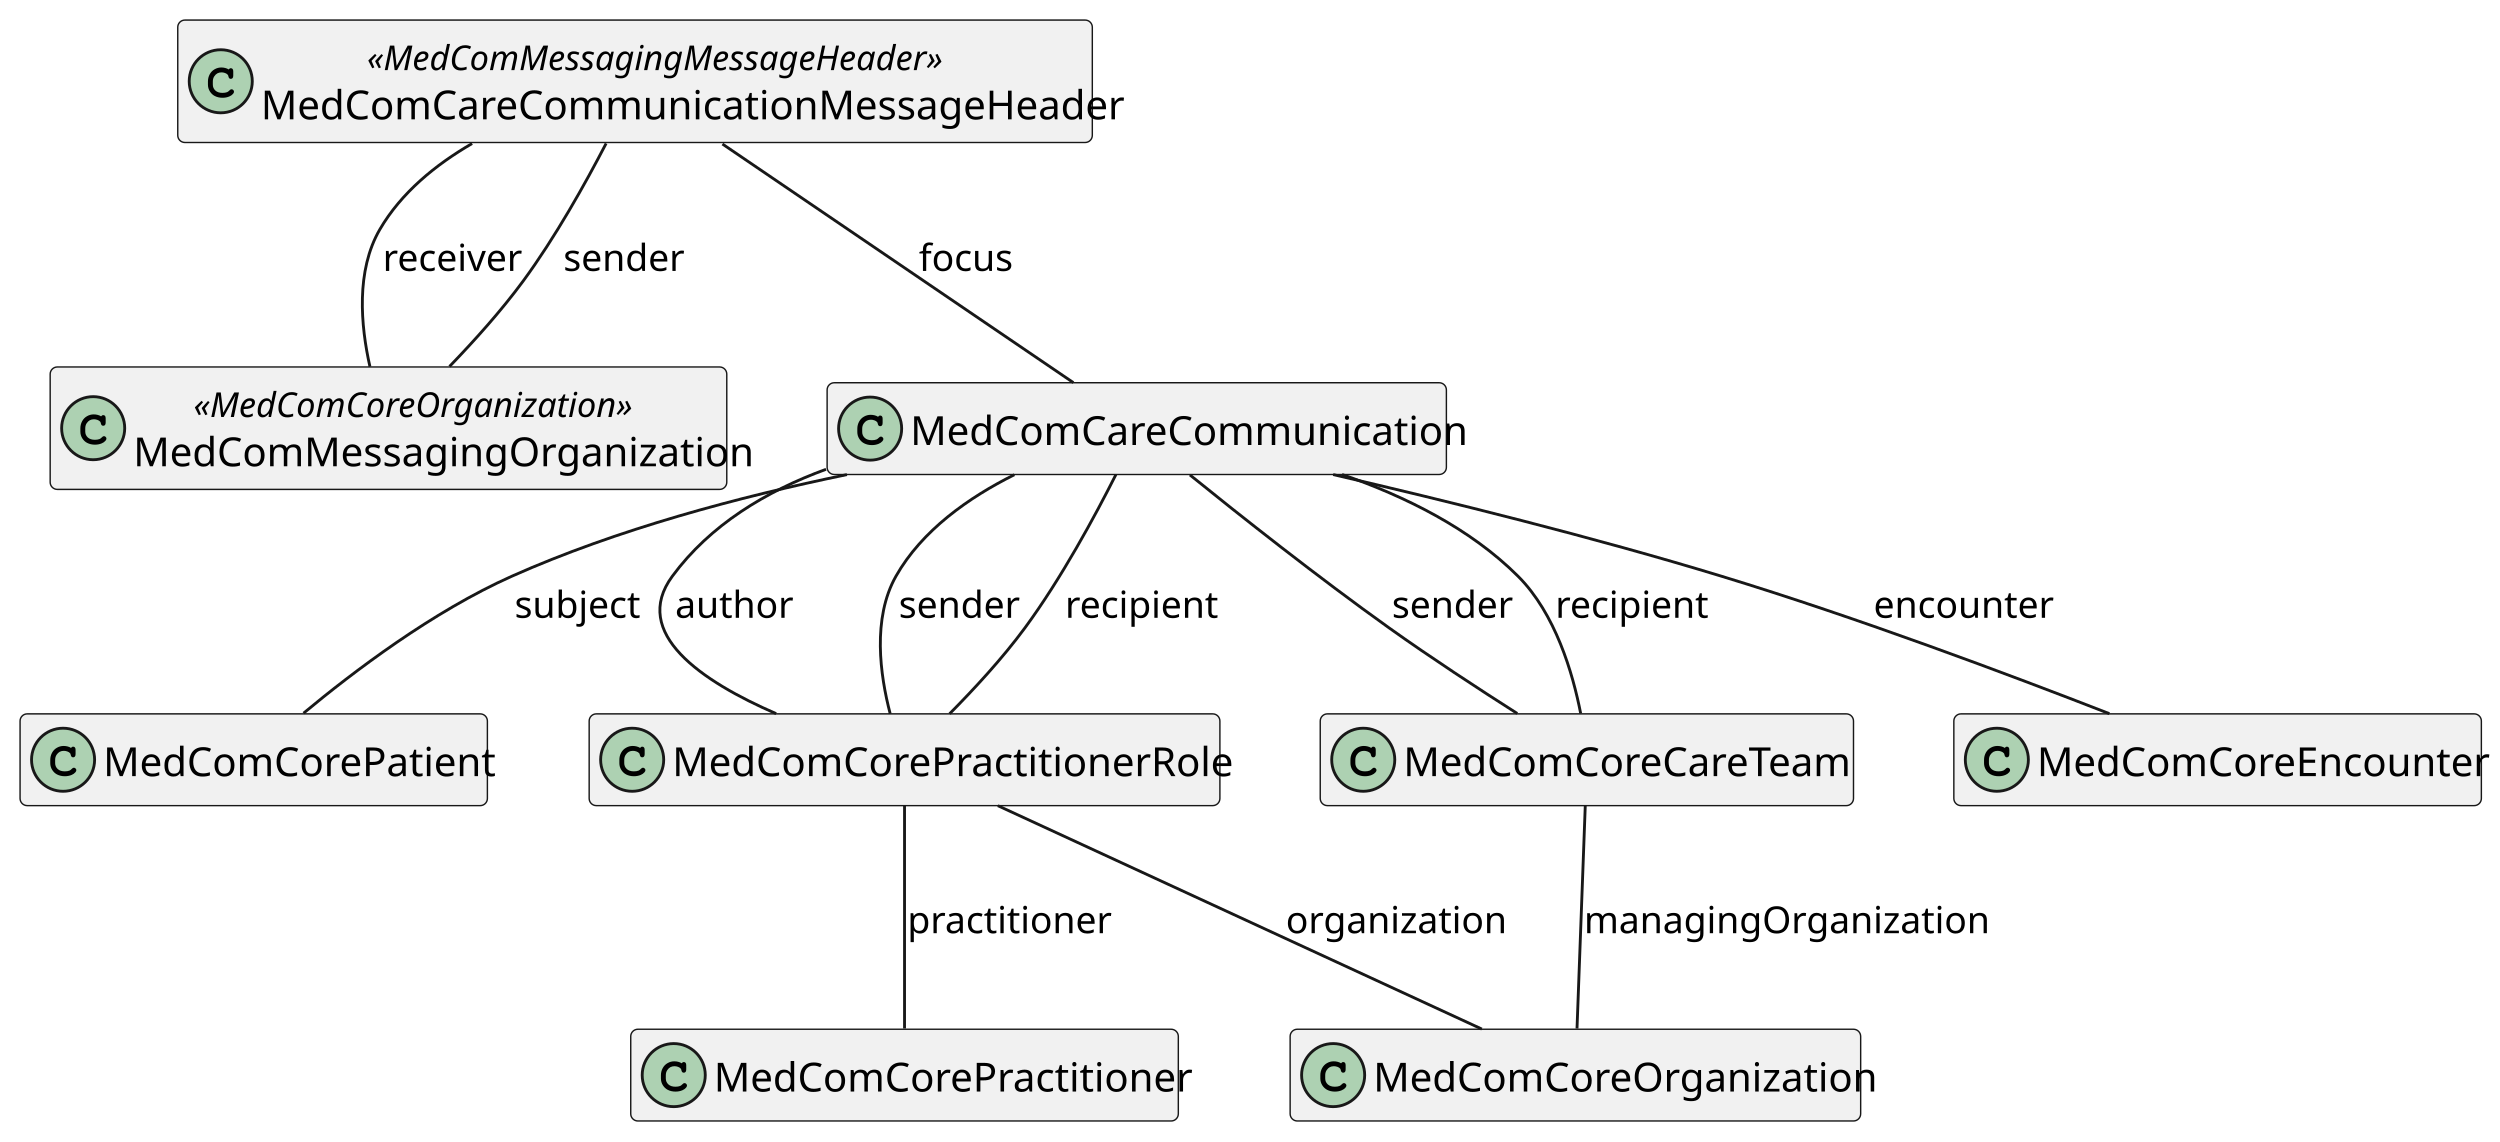
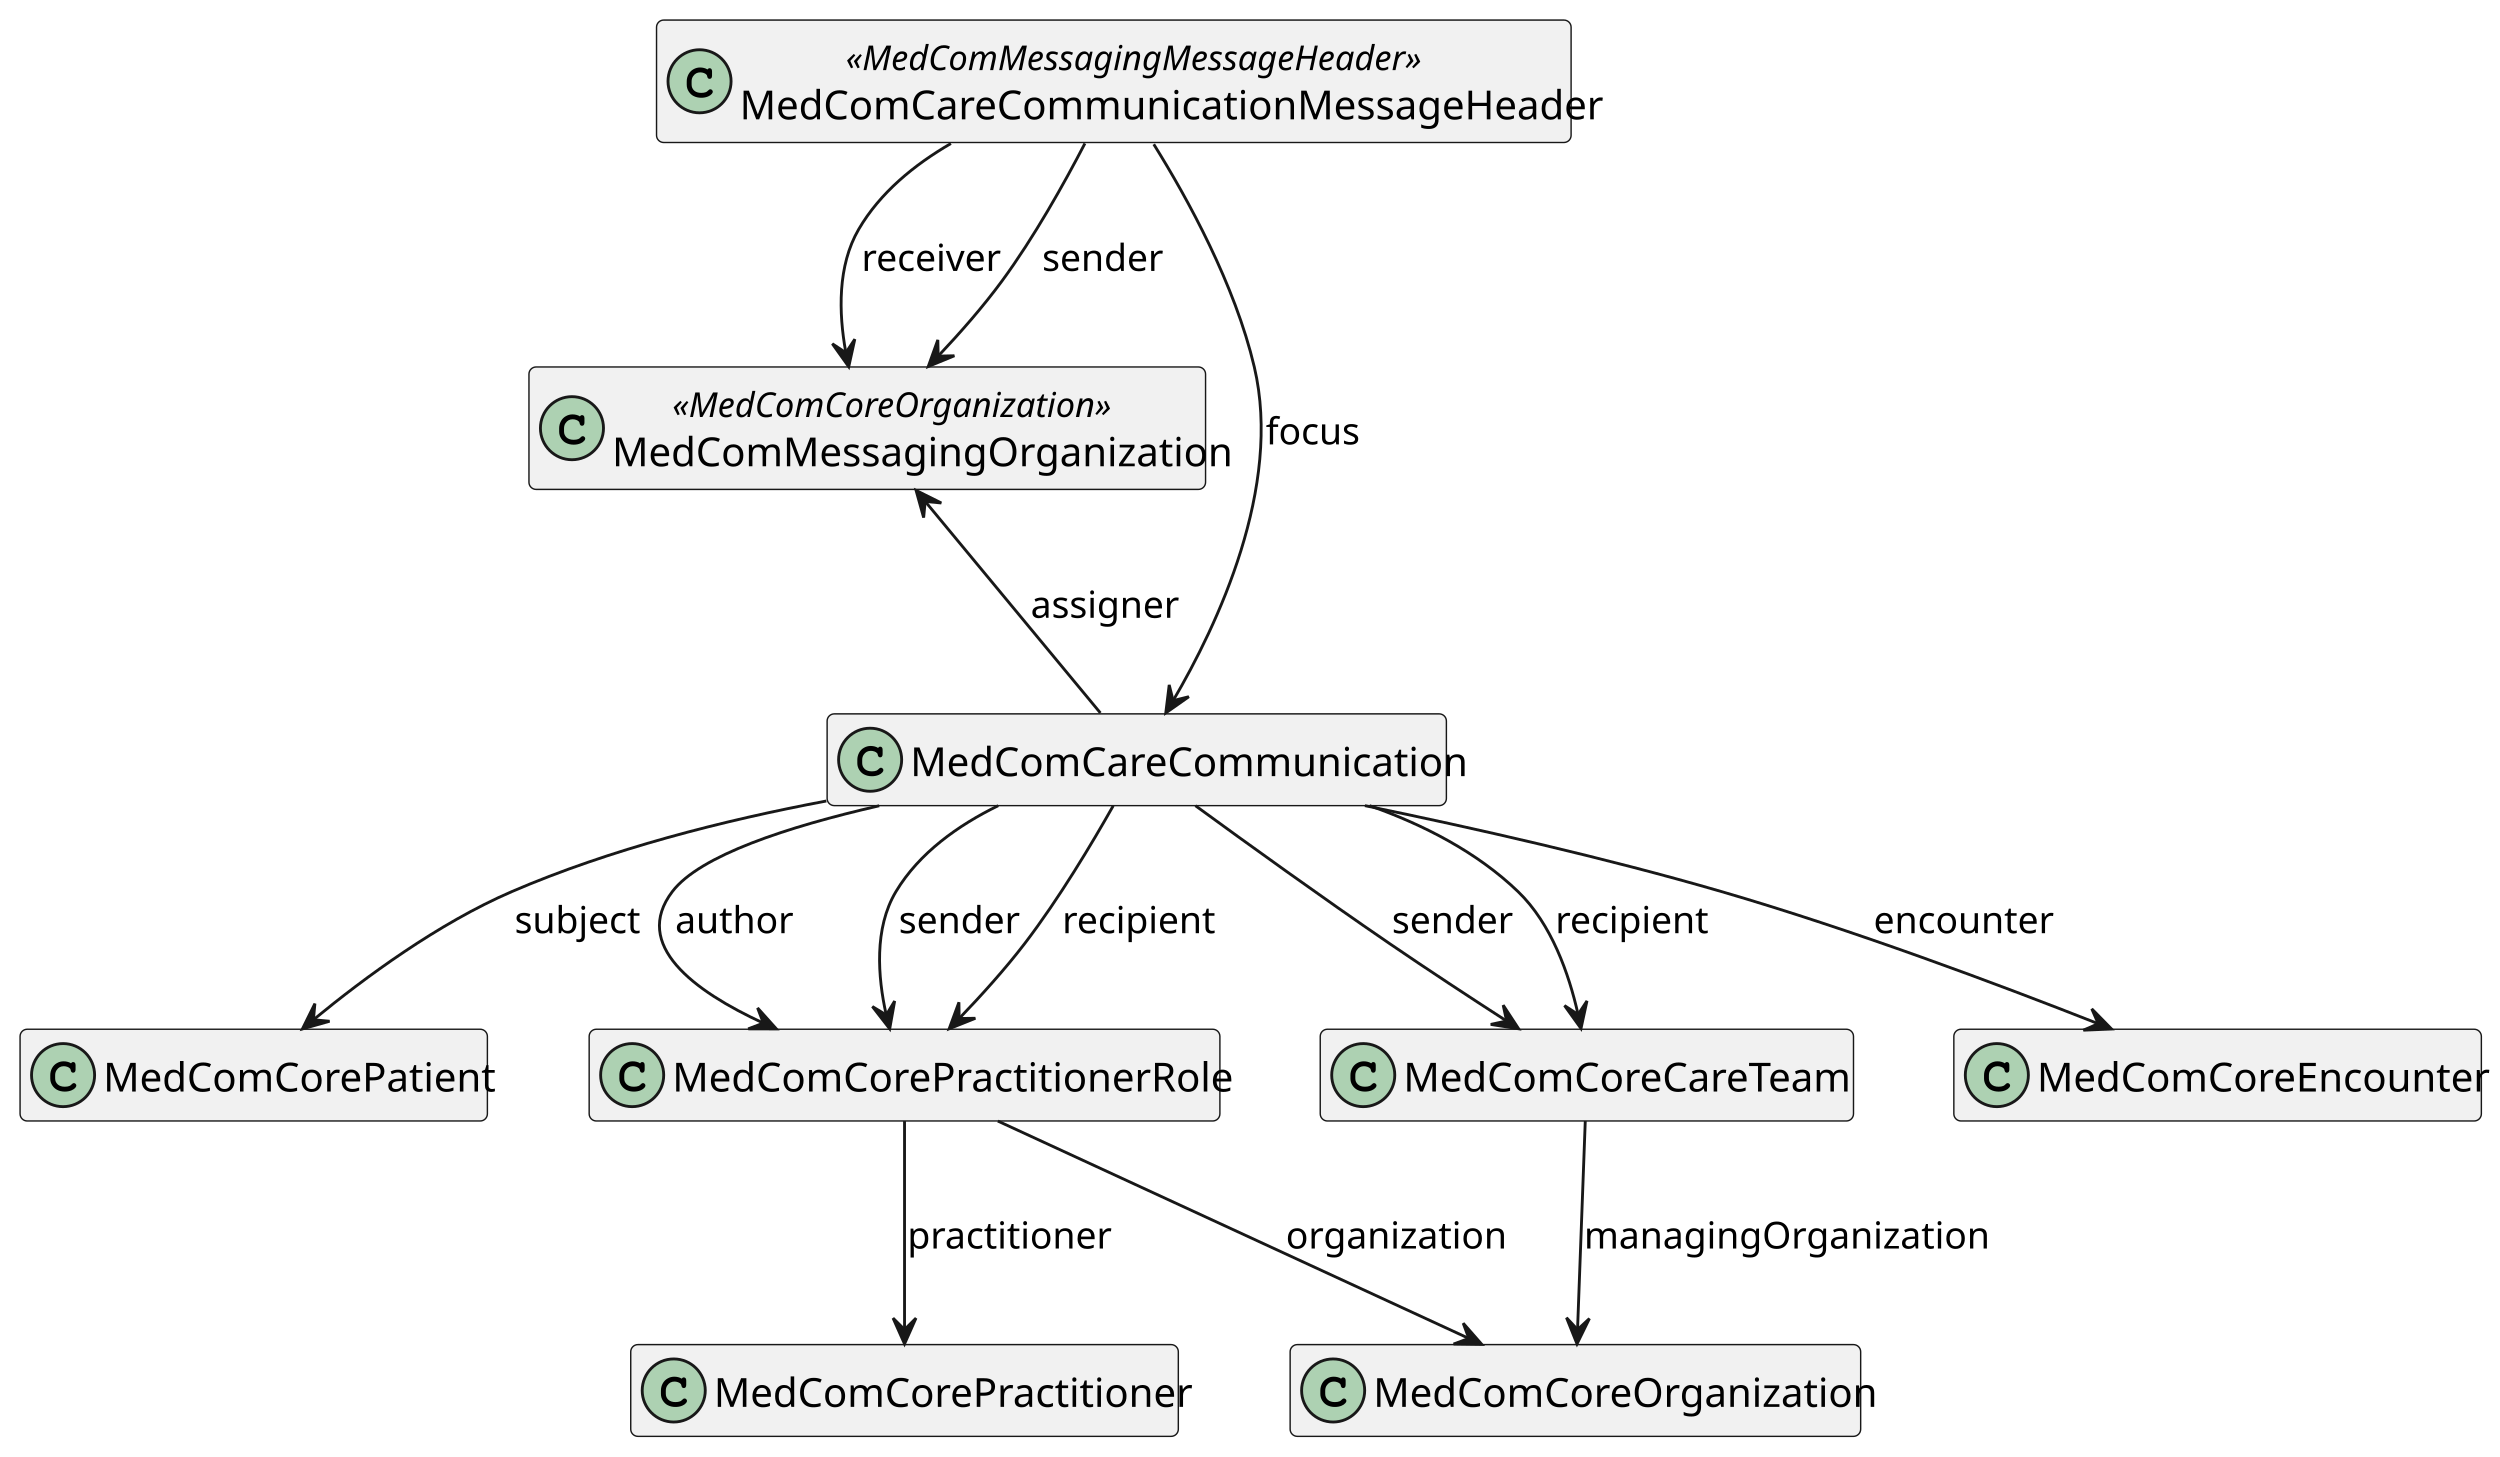
- <svg xmlns="http://www.w3.org/2000/svg" contentStyleType="text/css" height="398px" preserveAspectRatio="none" style="width:872px;height:398px;background:#FFFFFF;" version="1.1" viewBox="0 0 872 398" width="872px" zoomAndPan="magnify">
+ <svg xmlns="http://www.w3.org/2000/svg" contentStyleType="text/css" height="508px" preserveAspectRatio="none" style="width:872px;height:508px;background:#FFFFFF;" version="1.1" viewBox="0 0 872 508" width="872px" zoomAndPan="magnify">
  <defs />
  <g>
    <g id="elem_messageheader">
-       <rect codeLine="6" fill="#F1F1F1" height="42.703" id="messageheader" rx="2.5" ry="2.5" style="stroke:#181818;stroke-width:0.5;" width="319" x="62" y="7" />
-       <ellipse cx="77" cy="28.352" fill="#ADD1B2" rx="11" ry="11" style="stroke:#181818;stroke-width:1.0;" />
-       <path d="M79.766,24.227 Q79.922,24.008 80.109,23.898 Q80.297,23.789 80.516,23.789 Q80.891,23.789 81.125,24.055 Q81.359,24.305 81.359,24.914 L81.359,26.367 Q81.359,26.977 81.125,27.242 Q80.891,27.508 80.516,27.508 Q80.172,27.508 79.969,27.305 Q79.766,27.117 79.656,26.602 Q79.609,26.242 79.422,26.055 Q79.094,25.68 78.484,25.461 Q77.875,25.242 77.25,25.242 Q76.484,25.242 75.844,25.57 Q75.219,25.898 74.719,26.648 Q74.234,27.398 74.234,28.43 L74.234,29.523 Q74.234,30.758 75.125,31.586 Q76.016,32.398 77.609,32.398 Q78.547,32.398 79.203,32.148 Q79.594,31.992 80.016,31.555 Q80.281,31.289 80.422,31.211 Q80.578,31.133 80.781,31.133 Q81.109,31.133 81.359,31.398 Q81.625,31.648 81.625,31.992 Q81.625,32.336 81.281,32.742 Q80.781,33.32 79.984,33.648 Q78.906,34.102 77.609,34.102 Q76.094,34.102 74.891,33.477 Q73.906,32.977 73.219,31.914 Q72.531,30.836 72.531,29.555 L72.531,28.398 Q72.531,27.07 73.141,25.93 Q73.766,24.773 74.859,24.164 Q75.953,23.539 77.188,23.539 Q77.922,23.539 78.562,23.711 Q79.219,23.867 79.766,24.227 Z " fill="#000000" />
-       <text fill="#000000" font-family="sans-serif" font-size="12" font-style="italic" lengthAdjust="spacing" textLength="213" x="128" y="24.457">«MedComMessagingMessageHeader»</text>
-       <text fill="#000000" font-family="sans-serif" font-size="14" lengthAdjust="spacing" textLength="287" x="91" y="41.627">MedComCareCommunicationMessageHeader</text>
+       <rect codeLine="6" fill="#F1F1F1" height="42.703" id="messageheader" rx="2.5" ry="2.5" style="stroke:#181818;stroke-width:0.5;" width="319" x="229" y="7" />
+       <ellipse cx="244" cy="28.352" fill="#ADD1B2" rx="11" ry="11" style="stroke:#181818;stroke-width:1.0;" />
+       <path d="M246.766,24.227 Q246.922,24.008 247.109,23.898 Q247.297,23.789 247.516,23.789 Q247.891,23.789 248.125,24.055 Q248.359,24.305 248.359,24.914 L248.359,26.367 Q248.359,26.977 248.125,27.242 Q247.891,27.508 247.516,27.508 Q247.172,27.508 246.969,27.305 Q246.766,27.117 246.656,26.602 Q246.609,26.242 246.422,26.055 Q246.094,25.68 245.484,25.461 Q244.875,25.242 244.25,25.242 Q243.484,25.242 242.844,25.57 Q242.219,25.898 241.719,26.648 Q241.234,27.398 241.234,28.43 L241.234,29.523 Q241.234,30.758 242.125,31.586 Q243.016,32.398 244.609,32.398 Q245.547,32.398 246.203,32.148 Q246.594,31.992 247.016,31.555 Q247.281,31.289 247.422,31.211 Q247.578,31.133 247.781,31.133 Q248.109,31.133 248.359,31.398 Q248.625,31.648 248.625,31.992 Q248.625,32.336 248.281,32.742 Q247.781,33.32 246.984,33.648 Q245.906,34.102 244.609,34.102 Q243.094,34.102 241.891,33.477 Q240.906,32.977 240.219,31.914 Q239.531,30.836 239.531,29.555 L239.531,28.398 Q239.531,27.07 240.141,25.93 Q240.766,24.773 241.859,24.164 Q242.953,23.539 244.188,23.539 Q244.922,23.539 245.562,23.711 Q246.219,23.867 246.766,24.227 Z " fill="#000000" />
+       <text fill="#000000" font-family="sans-serif" font-size="12" font-style="italic" lengthAdjust="spacing" textLength="213" x="295" y="24.457">«MedComMessagingMessageHeader»</text>
+       <text fill="#000000" font-family="sans-serif" font-size="14" lengthAdjust="spacing" textLength="287" x="258" y="41.627">MedComCareCommunicationMessageHeader</text>
    </g>
    <g id="elem_messagingOrganization">
-       <rect codeLine="7" fill="#F1F1F1" height="42.703" id="messagingOrganization" rx="2.5" ry="2.5" style="stroke:#181818;stroke-width:0.5;" width="236" x="17.5" y="128" />
-       <ellipse cx="32.5" cy="149.352" fill="#ADD1B2" rx="11" ry="11" style="stroke:#181818;stroke-width:1.0;" />
-       <path d="M35.266,145.227 Q35.422,145.008 35.609,144.898 Q35.797,144.789 36.016,144.789 Q36.391,144.789 36.625,145.055 Q36.859,145.305 36.859,145.914 L36.859,147.367 Q36.859,147.977 36.625,148.242 Q36.391,148.508 36.016,148.508 Q35.672,148.508 35.469,148.305 Q35.266,148.117 35.156,147.602 Q35.109,147.242 34.922,147.055 Q34.594,146.68 33.984,146.461 Q33.375,146.242 32.75,146.242 Q31.984,146.242 31.344,146.57 Q30.719,146.898 30.219,147.648 Q29.734,148.398 29.734,149.43 L29.734,150.523 Q29.734,151.758 30.625,152.586 Q31.516,153.398 33.109,153.398 Q34.047,153.398 34.703,153.148 Q35.094,152.992 35.516,152.555 Q35.781,152.289 35.922,152.211 Q36.078,152.133 36.281,152.133 Q36.609,152.133 36.859,152.398 Q37.125,152.648 37.125,152.992 Q37.125,153.336 36.781,153.742 Q36.281,154.32 35.484,154.648 Q34.406,155.102 33.109,155.102 Q31.594,155.102 30.391,154.477 Q29.406,153.977 28.719,152.914 Q28.031,151.836 28.031,150.555 L28.031,149.398 Q28.031,148.07 28.641,146.93 Q29.266,145.773 30.359,145.164 Q31.453,144.539 32.688,144.539 Q33.422,144.539 34.062,144.711 Q34.719,144.867 35.266,145.227 Z " fill="#000000" />
-       <text fill="#000000" font-family="sans-serif" font-size="12" font-style="italic" lengthAdjust="spacing" textLength="162" x="67.5" y="145.457">«MedComCoreOrganization»</text>
-       <text fill="#000000" font-family="sans-serif" font-size="14" lengthAdjust="spacing" textLength="204" x="46.5" y="162.627">MedComMessagingOrganization</text>
+       <rect codeLine="7" fill="#F1F1F1" height="42.703" id="messagingOrganization" rx="2.5" ry="2.5" style="stroke:#181818;stroke-width:0.5;" width="236" x="184.5" y="128" />
+       <ellipse cx="199.5" cy="149.352" fill="#ADD1B2" rx="11" ry="11" style="stroke:#181818;stroke-width:1.0;" />
+       <path d="M202.266,145.227 Q202.422,145.008 202.609,144.898 Q202.797,144.789 203.016,144.789 Q203.391,144.789 203.625,145.055 Q203.859,145.305 203.859,145.914 L203.859,147.367 Q203.859,147.977 203.625,148.242 Q203.391,148.508 203.016,148.508 Q202.672,148.508 202.469,148.305 Q202.266,148.117 202.156,147.602 Q202.109,147.242 201.922,147.055 Q201.594,146.68 200.984,146.461 Q200.375,146.242 199.75,146.242 Q198.984,146.242 198.344,146.57 Q197.719,146.898 197.219,147.648 Q196.734,148.398 196.734,149.43 L196.734,150.523 Q196.734,151.758 197.625,152.586 Q198.516,153.398 200.109,153.398 Q201.047,153.398 201.703,153.148 Q202.094,152.992 202.516,152.555 Q202.781,152.289 202.922,152.211 Q203.078,152.133 203.281,152.133 Q203.609,152.133 203.859,152.398 Q204.125,152.648 204.125,152.992 Q204.125,153.336 203.781,153.742 Q203.281,154.32 202.484,154.648 Q201.406,155.102 200.109,155.102 Q198.594,155.102 197.391,154.477 Q196.406,153.977 195.719,152.914 Q195.031,151.836 195.031,150.555 L195.031,149.398 Q195.031,148.07 195.641,146.93 Q196.266,145.773 197.359,145.164 Q198.453,144.539 199.688,144.539 Q200.422,144.539 201.062,144.711 Q201.719,144.867 202.266,145.227 Z " fill="#000000" />
+       <text fill="#000000" font-family="sans-serif" font-size="12" font-style="italic" lengthAdjust="spacing" textLength="162" x="234.5" y="145.457">«MedComCoreOrganization»</text>
+       <text fill="#000000" font-family="sans-serif" font-size="14" lengthAdjust="spacing" textLength="204" x="213.5" y="162.627">MedComMessagingOrganization</text>
    </g>
    <g id="elem_communication">
-       <rect codeLine="8" fill="#F1F1F1" height="32" id="communication" rx="2.5" ry="2.5" style="stroke:#181818;stroke-width:0.5;" width="216" x="288.5" y="133.5" />
-       <ellipse cx="303.5" cy="149.5" fill="#ADD1B2" rx="11" ry="11" style="stroke:#181818;stroke-width:1.0;" />
-       <path d="M306.266,145.375 Q306.422,145.156 306.609,145.047 Q306.797,144.938 307.016,144.938 Q307.391,144.938 307.625,145.203 Q307.859,145.453 307.859,146.062 L307.859,147.516 Q307.859,148.125 307.625,148.391 Q307.391,148.656 307.016,148.656 Q306.672,148.656 306.469,148.453 Q306.266,148.266 306.156,147.75 Q306.109,147.391 305.922,147.203 Q305.594,146.828 304.984,146.609 Q304.375,146.391 303.75,146.391 Q302.984,146.391 302.344,146.719 Q301.719,147.047 301.219,147.797 Q300.734,148.547 300.734,149.578 L300.734,150.672 Q300.734,151.906 301.625,152.734 Q302.516,153.547 304.109,153.547 Q305.047,153.547 305.703,153.297 Q306.094,153.141 306.516,152.703 Q306.781,152.438 306.922,152.359 Q307.078,152.281 307.281,152.281 Q307.609,152.281 307.859,152.547 Q308.125,152.797 308.125,153.141 Q308.125,153.484 307.781,153.891 Q307.281,154.469 306.484,154.797 Q305.406,155.25 304.109,155.25 Q302.594,155.25 301.391,154.625 Q300.406,154.125 299.719,153.062 Q299.031,151.984 299.031,150.703 L299.031,149.547 Q299.031,148.219 299.641,147.078 Q300.266,145.922 301.359,145.312 Q302.453,144.688 303.688,144.688 Q304.422,144.688 305.062,144.859 Q305.719,145.016 306.266,145.375 Z " fill="#000000" />
-       <text fill="#000000" font-family="sans-serif" font-size="14" lengthAdjust="spacing" textLength="184" x="317.5" y="155.228">MedComCareCommunication</text>
+       <rect codeLine="8" fill="#F1F1F1" height="32" id="communication" rx="2.5" ry="2.5" style="stroke:#181818;stroke-width:0.5;" width="216" x="288.5" y="249" />
+       <ellipse cx="303.5" cy="265" fill="#ADD1B2" rx="11" ry="11" style="stroke:#181818;stroke-width:1.0;" />
+       <path d="M306.266,260.875 Q306.422,260.656 306.609,260.547 Q306.797,260.438 307.016,260.438 Q307.391,260.438 307.625,260.703 Q307.859,260.953 307.859,261.562 L307.859,263.016 Q307.859,263.625 307.625,263.891 Q307.391,264.156 307.016,264.156 Q306.672,264.156 306.469,263.953 Q306.266,263.766 306.156,263.25 Q306.109,262.891 305.922,262.703 Q305.594,262.328 304.984,262.109 Q304.375,261.891 303.75,261.891 Q302.984,261.891 302.344,262.219 Q301.719,262.547 301.219,263.297 Q300.734,264.047 300.734,265.078 L300.734,266.172 Q300.734,267.406 301.625,268.234 Q302.516,269.047 304.109,269.047 Q305.047,269.047 305.703,268.797 Q306.094,268.641 306.516,268.203 Q306.781,267.938 306.922,267.859 Q307.078,267.781 307.281,267.781 Q307.609,267.781 307.859,268.047 Q308.125,268.297 308.125,268.641 Q308.125,268.984 307.781,269.391 Q307.281,269.969 306.484,270.297 Q305.406,270.75 304.109,270.75 Q302.594,270.75 301.391,270.125 Q300.406,269.625 299.719,268.562 Q299.031,267.484 299.031,266.203 L299.031,265.047 Q299.031,263.719 299.641,262.578 Q300.266,261.422 301.359,260.812 Q302.453,260.188 303.688,260.188 Q304.422,260.188 305.062,260.359 Q305.719,260.516 306.266,260.875 Z " fill="#000000" />
+       <text fill="#000000" font-family="sans-serif" font-size="14" lengthAdjust="spacing" textLength="184" x="317.5" y="270.728">MedComCareCommunication</text>
    </g>
    <g id="elem_patient">
-       <rect codeLine="9" fill="#F1F1F1" height="32" id="patient" rx="2.5" ry="2.5" style="stroke:#181818;stroke-width:0.5;" width="163" x="7" y="249" />
-       <ellipse cx="22" cy="265" fill="#ADD1B2" rx="11" ry="11" style="stroke:#181818;stroke-width:1.0;" />
-       <path d="M24.766,260.875 Q24.922,260.656 25.109,260.547 Q25.297,260.438 25.516,260.438 Q25.891,260.438 26.125,260.703 Q26.359,260.953 26.359,261.562 L26.359,263.016 Q26.359,263.625 26.125,263.891 Q25.891,264.156 25.516,264.156 Q25.172,264.156 24.969,263.953 Q24.766,263.766 24.656,263.25 Q24.609,262.891 24.422,262.703 Q24.094,262.328 23.484,262.109 Q22.875,261.891 22.25,261.891 Q21.484,261.891 20.844,262.219 Q20.219,262.547 19.719,263.297 Q19.234,264.047 19.234,265.078 L19.234,266.172 Q19.234,267.406 20.125,268.234 Q21.016,269.047 22.609,269.047 Q23.547,269.047 24.203,268.797 Q24.594,268.641 25.016,268.203 Q25.281,267.938 25.422,267.859 Q25.578,267.781 25.781,267.781 Q26.109,267.781 26.359,268.047 Q26.625,268.297 26.625,268.641 Q26.625,268.984 26.281,269.391 Q25.781,269.969 24.984,270.297 Q23.906,270.75 22.609,270.75 Q21.094,270.75 19.891,270.125 Q18.906,269.625 18.219,268.562 Q17.531,267.484 17.531,266.203 L17.531,265.047 Q17.531,263.719 18.141,262.578 Q18.766,261.422 19.859,260.812 Q20.953,260.188 22.188,260.188 Q22.922,260.188 23.562,260.359 Q24.219,260.516 24.766,260.875 Z " fill="#000000" />
-       <text fill="#000000" font-family="sans-serif" font-size="14" lengthAdjust="spacing" textLength="131" x="36" y="270.728">MedComCorePatient</text>
+       <rect codeLine="9" fill="#F1F1F1" height="32" id="patient" rx="2.5" ry="2.5" style="stroke:#181818;stroke-width:0.5;" width="163" x="7" y="359" />
+       <ellipse cx="22" cy="375" fill="#ADD1B2" rx="11" ry="11" style="stroke:#181818;stroke-width:1.0;" />
+       <path d="M24.766,370.875 Q24.922,370.656 25.109,370.547 Q25.297,370.438 25.516,370.438 Q25.891,370.438 26.125,370.703 Q26.359,370.953 26.359,371.562 L26.359,373.016 Q26.359,373.625 26.125,373.891 Q25.891,374.156 25.516,374.156 Q25.172,374.156 24.969,373.953 Q24.766,373.766 24.656,373.25 Q24.609,372.891 24.422,372.703 Q24.094,372.328 23.484,372.109 Q22.875,371.891 22.25,371.891 Q21.484,371.891 20.844,372.219 Q20.219,372.547 19.719,373.297 Q19.234,374.047 19.234,375.078 L19.234,376.172 Q19.234,377.406 20.125,378.234 Q21.016,379.047 22.609,379.047 Q23.547,379.047 24.203,378.797 Q24.594,378.641 25.016,378.203 Q25.281,377.938 25.422,377.859 Q25.578,377.781 25.781,377.781 Q26.109,377.781 26.359,378.047 Q26.625,378.297 26.625,378.641 Q26.625,378.984 26.281,379.391 Q25.781,379.969 24.984,380.297 Q23.906,380.75 22.609,380.75 Q21.094,380.75 19.891,380.125 Q18.906,379.625 18.219,378.562 Q17.531,377.484 17.531,376.203 L17.531,375.047 Q17.531,373.719 18.141,372.578 Q18.766,371.422 19.859,370.812 Q20.953,370.188 22.188,370.188 Q22.922,370.188 23.562,370.359 Q24.219,370.516 24.766,370.875 Z " fill="#000000" />
+       <text fill="#000000" font-family="sans-serif" font-size="14" lengthAdjust="spacing" textLength="131" x="36" y="380.728">MedComCorePatient</text>
    </g>
    <g id="elem_pracRole">
-       <rect codeLine="10" fill="#F1F1F1" height="32" id="pracRole" rx="2.5" ry="2.5" style="stroke:#181818;stroke-width:0.5;" width="220" x="205.5" y="249" />
-       <ellipse cx="220.5" cy="265" fill="#ADD1B2" rx="11" ry="11" style="stroke:#181818;stroke-width:1.0;" />
-       <path d="M223.266,260.875 Q223.422,260.656 223.609,260.547 Q223.797,260.438 224.016,260.438 Q224.391,260.438 224.625,260.703 Q224.859,260.953 224.859,261.562 L224.859,263.016 Q224.859,263.625 224.625,263.891 Q224.391,264.156 224.016,264.156 Q223.672,264.156 223.469,263.953 Q223.266,263.766 223.156,263.25 Q223.109,262.891 222.922,262.703 Q222.594,262.328 221.984,262.109 Q221.375,261.891 220.75,261.891 Q219.984,261.891 219.344,262.219 Q218.719,262.547 218.219,263.297 Q217.734,264.047 217.734,265.078 L217.734,266.172 Q217.734,267.406 218.625,268.234 Q219.516,269.047 221.109,269.047 Q222.047,269.047 222.703,268.797 Q223.094,268.641 223.516,268.203 Q223.781,267.938 223.922,267.859 Q224.078,267.781 224.281,267.781 Q224.609,267.781 224.859,268.047 Q225.125,268.297 225.125,268.641 Q225.125,268.984 224.781,269.391 Q224.281,269.969 223.484,270.297 Q222.406,270.75 221.109,270.75 Q219.594,270.75 218.391,270.125 Q217.406,269.625 216.719,268.562 Q216.031,267.484 216.031,266.203 L216.031,265.047 Q216.031,263.719 216.641,262.578 Q217.266,261.422 218.359,260.812 Q219.453,260.188 220.688,260.188 Q221.422,260.188 222.062,260.359 Q222.719,260.516 223.266,260.875 Z " fill="#000000" />
-       <text fill="#000000" font-family="sans-serif" font-size="14" lengthAdjust="spacing" textLength="188" x="234.5" y="270.728">MedComCorePractitionerRole</text>
+       <rect codeLine="10" fill="#F1F1F1" height="32" id="pracRole" rx="2.5" ry="2.5" style="stroke:#181818;stroke-width:0.5;" width="220" x="205.5" y="359" />
+       <ellipse cx="220.5" cy="375" fill="#ADD1B2" rx="11" ry="11" style="stroke:#181818;stroke-width:1.0;" />
+       <path d="M223.266,370.875 Q223.422,370.656 223.609,370.547 Q223.797,370.438 224.016,370.438 Q224.391,370.438 224.625,370.703 Q224.859,370.953 224.859,371.562 L224.859,373.016 Q224.859,373.625 224.625,373.891 Q224.391,374.156 224.016,374.156 Q223.672,374.156 223.469,373.953 Q223.266,373.766 223.156,373.25 Q223.109,372.891 222.922,372.703 Q222.594,372.328 221.984,372.109 Q221.375,371.891 220.75,371.891 Q219.984,371.891 219.344,372.219 Q218.719,372.547 218.219,373.297 Q217.734,374.047 217.734,375.078 L217.734,376.172 Q217.734,377.406 218.625,378.234 Q219.516,379.047 221.109,379.047 Q222.047,379.047 222.703,378.797 Q223.094,378.641 223.516,378.203 Q223.781,377.938 223.922,377.859 Q224.078,377.781 224.281,377.781 Q224.609,377.781 224.859,378.047 Q225.125,378.297 225.125,378.641 Q225.125,378.984 224.781,379.391 Q224.281,379.969 223.484,380.297 Q222.406,380.75 221.109,380.75 Q219.594,380.75 218.391,380.125 Q217.406,379.625 216.719,378.562 Q216.031,377.484 216.031,376.203 L216.031,375.047 Q216.031,373.719 216.641,372.578 Q217.266,371.422 218.359,370.812 Q219.453,370.188 220.688,370.188 Q221.422,370.188 222.062,370.359 Q222.719,370.516 223.266,370.875 Z " fill="#000000" />
+       <text fill="#000000" font-family="sans-serif" font-size="14" lengthAdjust="spacing" textLength="188" x="234.5" y="380.728">MedComCorePractitionerRole</text>
    </g>
    <g id="elem_careteam">
-       <rect codeLine="11" fill="#F1F1F1" height="32" id="careteam" rx="2.5" ry="2.5" style="stroke:#181818;stroke-width:0.5;" width="186" x="460.5" y="249" />
-       <ellipse cx="475.5" cy="265" fill="#ADD1B2" rx="11" ry="11" style="stroke:#181818;stroke-width:1.0;" />
-       <path d="M478.266,260.875 Q478.422,260.656 478.609,260.547 Q478.797,260.438 479.016,260.438 Q479.391,260.438 479.625,260.703 Q479.859,260.953 479.859,261.562 L479.859,263.016 Q479.859,263.625 479.625,263.891 Q479.391,264.156 479.016,264.156 Q478.672,264.156 478.469,263.953 Q478.266,263.766 478.156,263.25 Q478.109,262.891 477.922,262.703 Q477.594,262.328 476.984,262.109 Q476.375,261.891 475.75,261.891 Q474.984,261.891 474.344,262.219 Q473.719,262.547 473.219,263.297 Q472.734,264.047 472.734,265.078 L472.734,266.172 Q472.734,267.406 473.625,268.234 Q474.516,269.047 476.109,269.047 Q477.047,269.047 477.703,268.797 Q478.094,268.641 478.516,268.203 Q478.781,267.938 478.922,267.859 Q479.078,267.781 479.281,267.781 Q479.609,267.781 479.859,268.047 Q480.125,268.297 480.125,268.641 Q480.125,268.984 479.781,269.391 Q479.281,269.969 478.484,270.297 Q477.406,270.75 476.109,270.75 Q474.594,270.75 473.391,270.125 Q472.406,269.625 471.719,268.562 Q471.031,267.484 471.031,266.203 L471.031,265.047 Q471.031,263.719 471.641,262.578 Q472.266,261.422 473.359,260.812 Q474.453,260.188 475.688,260.188 Q476.422,260.188 477.062,260.359 Q477.719,260.516 478.266,260.875 Z " fill="#000000" />
-       <text fill="#000000" font-family="sans-serif" font-size="14" lengthAdjust="spacing" textLength="154" x="489.5" y="270.728">MedComCoreCareTeam</text>
+       <rect codeLine="11" fill="#F1F1F1" height="32" id="careteam" rx="2.5" ry="2.5" style="stroke:#181818;stroke-width:0.5;" width="186" x="460.5" y="359" />
+       <ellipse cx="475.5" cy="375" fill="#ADD1B2" rx="11" ry="11" style="stroke:#181818;stroke-width:1.0;" />
+       <path d="M478.266,370.875 Q478.422,370.656 478.609,370.547 Q478.797,370.438 479.016,370.438 Q479.391,370.438 479.625,370.703 Q479.859,370.953 479.859,371.562 L479.859,373.016 Q479.859,373.625 479.625,373.891 Q479.391,374.156 479.016,374.156 Q478.672,374.156 478.469,373.953 Q478.266,373.766 478.156,373.25 Q478.109,372.891 477.922,372.703 Q477.594,372.328 476.984,372.109 Q476.375,371.891 475.75,371.891 Q474.984,371.891 474.344,372.219 Q473.719,372.547 473.219,373.297 Q472.734,374.047 472.734,375.078 L472.734,376.172 Q472.734,377.406 473.625,378.234 Q474.516,379.047 476.109,379.047 Q477.047,379.047 477.703,378.797 Q478.094,378.641 478.516,378.203 Q478.781,377.938 478.922,377.859 Q479.078,377.781 479.281,377.781 Q479.609,377.781 479.859,378.047 Q480.125,378.297 480.125,378.641 Q480.125,378.984 479.781,379.391 Q479.281,379.969 478.484,380.297 Q477.406,380.75 476.109,380.75 Q474.594,380.75 473.391,380.125 Q472.406,379.625 471.719,378.562 Q471.031,377.484 471.031,376.203 L471.031,375.047 Q471.031,373.719 471.641,372.578 Q472.266,371.422 473.359,370.812 Q474.453,370.188 475.688,370.188 Q476.422,370.188 477.062,370.359 Q477.719,370.516 478.266,370.875 Z " fill="#000000" />
+       <text fill="#000000" font-family="sans-serif" font-size="14" lengthAdjust="spacing" textLength="154" x="489.5" y="380.728">MedComCoreCareTeam</text>
    </g>
    <g id="elem_author">
-       <rect codeLine="12" fill="#F1F1F1" height="32" id="author" rx="2.5" ry="2.5" style="stroke:#181818;stroke-width:0.5;" width="191" x="220" y="359" />
-       <ellipse cx="235" cy="375" fill="#ADD1B2" rx="11" ry="11" style="stroke:#181818;stroke-width:1.0;" />
-       <path d="M237.766,370.875 Q237.922,370.656 238.109,370.547 Q238.297,370.438 238.516,370.438 Q238.891,370.438 239.125,370.703 Q239.359,370.953 239.359,371.562 L239.359,373.016 Q239.359,373.625 239.125,373.891 Q238.891,374.156 238.516,374.156 Q238.172,374.156 237.969,373.953 Q237.766,373.766 237.656,373.25 Q237.609,372.891 237.422,372.703 Q237.094,372.328 236.484,372.109 Q235.875,371.891 235.25,371.891 Q234.484,371.891 233.844,372.219 Q233.219,372.547 232.719,373.297 Q232.234,374.047 232.234,375.078 L232.234,376.172 Q232.234,377.406 233.125,378.234 Q234.016,379.047 235.609,379.047 Q236.547,379.047 237.203,378.797 Q237.594,378.641 238.016,378.203 Q238.281,377.938 238.422,377.859 Q238.578,377.781 238.781,377.781 Q239.109,377.781 239.359,378.047 Q239.625,378.297 239.625,378.641 Q239.625,378.984 239.281,379.391 Q238.781,379.969 237.984,380.297 Q236.906,380.75 235.609,380.75 Q234.094,380.75 232.891,380.125 Q231.906,379.625 231.219,378.562 Q230.531,377.484 230.531,376.203 L230.531,375.047 Q230.531,373.719 231.141,372.578 Q231.766,371.422 232.859,370.812 Q233.953,370.188 235.188,370.188 Q235.922,370.188 236.562,370.359 Q237.219,370.516 237.766,370.875 Z " fill="#000000" />
-       <text fill="#000000" font-family="sans-serif" font-size="14" lengthAdjust="spacing" textLength="159" x="249" y="380.728">MedComCorePractitioner</text>
+       <rect codeLine="12" fill="#F1F1F1" height="32" id="author" rx="2.5" ry="2.5" style="stroke:#181818;stroke-width:0.5;" width="191" x="220" y="469" />
+       <ellipse cx="235" cy="485" fill="#ADD1B2" rx="11" ry="11" style="stroke:#181818;stroke-width:1.0;" />
+       <path d="M237.766,480.875 Q237.922,480.656 238.109,480.547 Q238.297,480.438 238.516,480.438 Q238.891,480.438 239.125,480.703 Q239.359,480.953 239.359,481.562 L239.359,483.016 Q239.359,483.625 239.125,483.891 Q238.891,484.156 238.516,484.156 Q238.172,484.156 237.969,483.953 Q237.766,483.766 237.656,483.25 Q237.609,482.891 237.422,482.703 Q237.094,482.328 236.484,482.109 Q235.875,481.891 235.25,481.891 Q234.484,481.891 233.844,482.219 Q233.219,482.547 232.719,483.297 Q232.234,484.047 232.234,485.078 L232.234,486.172 Q232.234,487.406 233.125,488.234 Q234.016,489.047 235.609,489.047 Q236.547,489.047 237.203,488.797 Q237.594,488.641 238.016,488.203 Q238.281,487.938 238.422,487.859 Q238.578,487.781 238.781,487.781 Q239.109,487.781 239.359,488.047 Q239.625,488.297 239.625,488.641 Q239.625,488.984 239.281,489.391 Q238.781,489.969 237.984,490.297 Q236.906,490.75 235.609,490.75 Q234.094,490.75 232.891,490.125 Q231.906,489.625 231.219,488.562 Q230.531,487.484 230.531,486.203 L230.531,485.047 Q230.531,483.719 231.141,482.578 Q231.766,481.422 232.859,480.812 Q233.953,480.188 235.188,480.188 Q235.922,480.188 236.562,480.359 Q237.219,480.516 237.766,480.875 Z " fill="#000000" />
+       <text fill="#000000" font-family="sans-serif" font-size="14" lengthAdjust="spacing" textLength="159" x="249" y="490.728">MedComCorePractitioner</text>
    </g>
    <g id="elem_encounter">
-       <rect codeLine="13" fill="#F1F1F1" height="32" id="encounter" rx="2.5" ry="2.5" style="stroke:#181818;stroke-width:0.5;" width="184" x="681.5" y="249" />
-       <ellipse cx="696.5" cy="265" fill="#ADD1B2" rx="11" ry="11" style="stroke:#181818;stroke-width:1.0;" />
-       <path d="M699.266,260.875 Q699.422,260.656 699.609,260.547 Q699.797,260.438 700.016,260.438 Q700.391,260.438 700.625,260.703 Q700.859,260.953 700.859,261.562 L700.859,263.016 Q700.859,263.625 700.625,263.891 Q700.391,264.156 700.016,264.156 Q699.672,264.156 699.469,263.953 Q699.266,263.766 699.156,263.25 Q699.109,262.891 698.922,262.703 Q698.594,262.328 697.984,262.109 Q697.375,261.891 696.75,261.891 Q695.984,261.891 695.344,262.219 Q694.719,262.547 694.219,263.297 Q693.734,264.047 693.734,265.078 L693.734,266.172 Q693.734,267.406 694.625,268.234 Q695.516,269.047 697.109,269.047 Q698.047,269.047 698.703,268.797 Q699.094,268.641 699.516,268.203 Q699.781,267.938 699.922,267.859 Q700.078,267.781 700.281,267.781 Q700.609,267.781 700.859,268.047 Q701.125,268.297 701.125,268.641 Q701.125,268.984 700.781,269.391 Q700.281,269.969 699.484,270.297 Q698.406,270.75 697.109,270.75 Q695.594,270.75 694.391,270.125 Q693.406,269.625 692.719,268.562 Q692.031,267.484 692.031,266.203 L692.031,265.047 Q692.031,263.719 692.641,262.578 Q693.266,261.422 694.359,260.812 Q695.453,260.188 696.688,260.188 Q697.422,260.188 698.062,260.359 Q698.719,260.516 699.266,260.875 Z " fill="#000000" />
-       <text fill="#000000" font-family="sans-serif" font-size="14" lengthAdjust="spacing" textLength="152" x="710.5" y="270.728">MedComCoreEncounter</text>
+       <rect codeLine="13" fill="#F1F1F1" height="32" id="encounter" rx="2.5" ry="2.5" style="stroke:#181818;stroke-width:0.5;" width="184" x="681.5" y="359" />
+       <ellipse cx="696.5" cy="375" fill="#ADD1B2" rx="11" ry="11" style="stroke:#181818;stroke-width:1.0;" />
+       <path d="M699.266,370.875 Q699.422,370.656 699.609,370.547 Q699.797,370.438 700.016,370.438 Q700.391,370.438 700.625,370.703 Q700.859,370.953 700.859,371.562 L700.859,373.016 Q700.859,373.625 700.625,373.891 Q700.391,374.156 700.016,374.156 Q699.672,374.156 699.469,373.953 Q699.266,373.766 699.156,373.25 Q699.109,372.891 698.922,372.703 Q698.594,372.328 697.984,372.109 Q697.375,371.891 696.75,371.891 Q695.984,371.891 695.344,372.219 Q694.719,372.547 694.219,373.297 Q693.734,374.047 693.734,375.078 L693.734,376.172 Q693.734,377.406 694.625,378.234 Q695.516,379.047 697.109,379.047 Q698.047,379.047 698.703,378.797 Q699.094,378.641 699.516,378.203 Q699.781,377.938 699.922,377.859 Q700.078,377.781 700.281,377.781 Q700.609,377.781 700.859,378.047 Q701.125,378.297 701.125,378.641 Q701.125,378.984 700.781,379.391 Q700.281,379.969 699.484,380.297 Q698.406,380.75 697.109,380.75 Q695.594,380.75 694.391,380.125 Q693.406,379.625 692.719,378.562 Q692.031,377.484 692.031,376.203 L692.031,375.047 Q692.031,373.719 692.641,372.578 Q693.266,371.422 694.359,370.812 Q695.453,370.188 696.688,370.188 Q697.422,370.188 698.062,370.359 Q698.719,370.516 699.266,370.875 Z " fill="#000000" />
+       <text fill="#000000" font-family="sans-serif" font-size="14" lengthAdjust="spacing" textLength="152" x="710.5" y="380.728">MedComCoreEncounter</text>
    </g>
    <g id="elem_organization">
-       <rect codeLine="14" fill="#F1F1F1" height="32" id="organization" rx="2.5" ry="2.5" style="stroke:#181818;stroke-width:0.5;" width="199" x="450" y="359" />
-       <ellipse cx="465" cy="375" fill="#ADD1B2" rx="11" ry="11" style="stroke:#181818;stroke-width:1.0;" />
-       <path d="M467.766,370.875 Q467.922,370.656 468.109,370.547 Q468.297,370.438 468.516,370.438 Q468.891,370.438 469.125,370.703 Q469.359,370.953 469.359,371.562 L469.359,373.016 Q469.359,373.625 469.125,373.891 Q468.891,374.156 468.516,374.156 Q468.172,374.156 467.969,373.953 Q467.766,373.766 467.656,373.25 Q467.609,372.891 467.422,372.703 Q467.094,372.328 466.484,372.109 Q465.875,371.891 465.25,371.891 Q464.484,371.891 463.844,372.219 Q463.219,372.547 462.719,373.297 Q462.234,374.047 462.234,375.078 L462.234,376.172 Q462.234,377.406 463.125,378.234 Q464.016,379.047 465.609,379.047 Q466.547,379.047 467.203,378.797 Q467.594,378.641 468.016,378.203 Q468.281,377.938 468.422,377.859 Q468.578,377.781 468.781,377.781 Q469.109,377.781 469.359,378.047 Q469.625,378.297 469.625,378.641 Q469.625,378.984 469.281,379.391 Q468.781,379.969 467.984,380.297 Q466.906,380.75 465.609,380.75 Q464.094,380.75 462.891,380.125 Q461.906,379.625 461.219,378.562 Q460.531,377.484 460.531,376.203 L460.531,375.047 Q460.531,373.719 461.141,372.578 Q461.766,371.422 462.859,370.812 Q463.953,370.188 465.188,370.188 Q465.922,370.188 466.562,370.359 Q467.219,370.516 467.766,370.875 Z " fill="#000000" />
-       <text fill="#000000" font-family="sans-serif" font-size="14" lengthAdjust="spacing" textLength="167" x="479" y="380.728">MedComCoreOrganization</text>
+       <rect codeLine="14" fill="#F1F1F1" height="32" id="organization" rx="2.5" ry="2.5" style="stroke:#181818;stroke-width:0.5;" width="199" x="450" y="469" />
+       <ellipse cx="465" cy="485" fill="#ADD1B2" rx="11" ry="11" style="stroke:#181818;stroke-width:1.0;" />
+       <path d="M467.766,480.875 Q467.922,480.656 468.109,480.547 Q468.297,480.438 468.516,480.438 Q468.891,480.438 469.125,480.703 Q469.359,480.953 469.359,481.562 L469.359,483.016 Q469.359,483.625 469.125,483.891 Q468.891,484.156 468.516,484.156 Q468.172,484.156 467.969,483.953 Q467.766,483.766 467.656,483.25 Q467.609,482.891 467.422,482.703 Q467.094,482.328 466.484,482.109 Q465.875,481.891 465.25,481.891 Q464.484,481.891 463.844,482.219 Q463.219,482.547 462.719,483.297 Q462.234,484.047 462.234,485.078 L462.234,486.172 Q462.234,487.406 463.125,488.234 Q464.016,489.047 465.609,489.047 Q466.547,489.047 467.203,488.797 Q467.594,488.641 468.016,488.203 Q468.281,487.938 468.422,487.859 Q468.578,487.781 468.781,487.781 Q469.109,487.781 469.359,488.047 Q469.625,488.297 469.625,488.641 Q469.625,488.984 469.281,489.391 Q468.781,489.969 467.984,490.297 Q466.906,490.75 465.609,490.75 Q464.094,490.75 462.891,490.125 Q461.906,489.625 461.219,488.562 Q460.531,487.484 460.531,486.203 L460.531,485.047 Q460.531,483.719 461.141,482.578 Q461.766,481.422 462.859,480.812 Q463.953,480.188 465.188,480.188 Q465.922,480.188 466.562,480.359 Q467.219,480.516 467.766,480.875 Z " fill="#000000" />
+       <text fill="#000000" font-family="sans-serif" font-size="14" lengthAdjust="spacing" textLength="167" x="479" y="490.728">MedComCoreOrganization</text>
    </g>
    <g id="link_messageheader_communication">
-       <path codeLine="16" d="M251.98,50.23 C286.94,74 343.41,112.4 374.4,133.47 " fill="none" id="messageheader-communication" style="stroke:#181818;stroke-width:1.0;" />
-       <text fill="#000000" font-family="sans-serif" font-size="13" lengthAdjust="spacing" textLength="31" x="320.5" y="94.495">focus</text>
+       <path codeLine="16" d="M402.43,50.31 C414.41,69.54 430.77,99.37 437.5,128 C447.37,169.98 424.62,218.07 409.21,244.33 " fill="none" id="messageheader-to-communication" style="stroke:#181818;stroke-width:1.0;" />
+       <polygon fill="#181818" points="406.62,248.67,414.68,243.011,409.192,244.382,407.82,238.895,406.62,248.67" style="stroke:#181818;stroke-width:1.0;" />
+       <text fill="#000000" font-family="sans-serif" font-size="13" lengthAdjust="spacing" textLength="31" x="441.5" y="154.995">focus</text>
    </g>
    <g id="link_communication_patient">
-       <path codeLine="17" d="M295.41,165.54 C257.69,173.3 215.14,184.67 178.5,201 C150.97,213.27 123.14,234.39 105.87,248.76 " fill="none" id="communication-patient" style="stroke:#181818;stroke-width:1.0;" />
-       <text fill="#000000" font-family="sans-serif" font-size="13" lengthAdjust="spacing" textLength="42" x="179.5" y="215.495">subject</text>
+       <path codeLine="17" d="M288.23,279.39 C252.35,286.15 212.83,296.19 178.5,311 C152.83,322.07 127.05,341.12 109.7,355.38 " fill="none" id="communication-to-patient" style="stroke:#181818;stroke-width:1.0;" />
+       <polygon fill="#181818" points="105.48,358.89,114.956,356.205,109.322,355.69,109.837,350.057,105.48,358.89" style="stroke:#181818;stroke-width:1.0;" />
+       <text fill="#000000" font-family="sans-serif" font-size="13" lengthAdjust="spacing" textLength="42" x="179.5" y="325.495">subject</text>
    </g>
    <g id="link_communication_pracRole">
-       <path codeLine="18" d="M288.12,163.69 C267.18,171.34 247.68,183.08 234.5,201 C219.88,220.87 244.79,237.68 270.73,248.93 " fill="none" id="communication-pracRole" style="stroke:#181818;stroke-width:1.0;" />
-       <text fill="#000000" font-family="sans-serif" font-size="13" lengthAdjust="spacing" textLength="36" x="235.5" y="215.495">author</text>
+       <path codeLine="18" d="M306.68,281.05 C274.64,288.39 244.08,298.39 234.5,311 C220.39,329.56 241.87,345.61 266.24,356.86 " fill="none" id="communication-to-pracRole" style="stroke:#181818;stroke-width:1.0;" />
+       <polygon fill="#181818" points="270.82,358.9,264.244,351.568,266.257,356.855,260.971,358.868,270.82,358.9" style="stroke:#181818;stroke-width:1.0;" />
+       <text fill="#000000" font-family="sans-serif" font-size="13" lengthAdjust="spacing" textLength="36" x="235.5" y="325.495">author</text>
    </g>
    <g id="link_communication_pracRole">
-       <path codeLine="21" d="M353.81,165.58 C337.91,173.52 321.55,185 312.5,201 C304.2,215.68 306.97,235.49 310.5,248.96 " fill="none" id="communication-pracRole-1" style="stroke:#181818;stroke-width:1.0;" />
-       <text fill="#000000" font-family="sans-serif" font-size="13" lengthAdjust="spacing" textLength="39" x="313.5" y="215.495">sender</text>
+       <path codeLine="21" d="M348.2,281.01 C334.22,287.84 320.57,297.52 312.5,311 C304.85,323.77 306.17,340.75 309.09,353.86 " fill="none" id="communication-to-pracRole-1" style="stroke:#181818;stroke-width:1.0;" />
+       <polygon fill="#181818" points="310.33,358.86,312.055,349.163,309.131,354.006,304.288,351.082,310.33,358.86" style="stroke:#181818;stroke-width:1.0;" />
+       <text fill="#000000" font-family="sans-serif" font-size="13" lengthAdjust="spacing" textLength="39" x="313.5" y="325.495">sender</text>
    </g>
    <g id="link_communication_pracRole">
-       <path codeLine="22" d="M389.23,165.54 C382.02,179.85 370.23,201.69 357.5,219 C349.65,229.67 339.55,240.57 331.22,248.96 " fill="none" id="communication-pracRole-2" style="stroke:#181818;stroke-width:1.0;" />
-       <text fill="#000000" font-family="sans-serif" font-size="13" lengthAdjust="spacing" textLength="49" x="371.5" y="215.495">recipient</text>
+       <path codeLine="22" d="M388.3,281.05 C380.9,294.17 369.37,313.47 357.5,329 C350.58,338.05 342.15,347.36 334.66,355.15 " fill="none" id="communication-to-pracRole-2" style="stroke:#181818;stroke-width:1.0;" />
+       <polygon fill="#181818" points="331.07,358.84,340.212,355.175,334.555,355.255,334.475,349.599,331.07,358.84" style="stroke:#181818;stroke-width:1.0;" />
+       <text fill="#000000" font-family="sans-serif" font-size="13" lengthAdjust="spacing" textLength="49" x="370.5" y="325.495">recipient</text>
    </g>
    <g id="link_communication_careteam">
-       <path codeLine="19" d="M415.04,165.66 C432.61,179.86 459.91,201.46 484.5,219 C499.05,229.38 515.85,240.35 529.22,248.87 " fill="none" id="communication-careteam" style="stroke:#181818;stroke-width:1.0;" />
-       <text fill="#000000" font-family="sans-serif" font-size="13" lengthAdjust="spacing" textLength="39" x="485.5" y="215.495">sender</text>
+       <path codeLine="19" d="M416.95,281.02 C434.67,293.95 461.08,312.99 484.5,329 C497.75,338.06 512.64,347.82 525.19,355.93 " fill="none" id="communication-to-careteam" style="stroke:#181818;stroke-width:1.0;" />
+       <polygon fill="#181818" points="529.7,358.84,524.312,350.596,525.501,356.126,519.97,357.315,529.7,358.84" style="stroke:#181818;stroke-width:1.0;" />
+       <text fill="#000000" font-family="sans-serif" font-size="13" lengthAdjust="spacing" textLength="39" x="485.5" y="325.495">sender</text>
    </g>
    <g id="link_communication_careteam">
-       <path codeLine="20" d="M468.1,165.5 C490.07,173.07 512.81,184.33 529.5,201 C542.5,213.99 548.58,234.74 551.34,248.85 " fill="none" id="communication-careteam-1" style="stroke:#181818;stroke-width:1.0;" />
-       <text fill="#000000" font-family="sans-serif" font-size="13" lengthAdjust="spacing" textLength="49" x="542.5" y="215.495">recipient</text>
+       <path codeLine="20" d="M477.7,281.01 C496.51,287.65 515.19,297.22 529.5,311 C541.19,322.25 547.25,339.79 550.36,353.5 " fill="none" id="communication-to-careteam-1" style="stroke:#181818;stroke-width:1.0;" />
+       <polygon fill="#181818" points="551.45,358.74,553.537,349.115,550.434,353.844,545.704,350.741,551.45,358.74" style="stroke:#181818;stroke-width:1.0;" />
+       <text fill="#000000" font-family="sans-serif" font-size="13" lengthAdjust="spacing" textLength="49" x="542.5" y="325.495">recipient</text>
+     </g>
+     <g id="link_messagingOrganization_communication">
+       <path codeLine="23" d="M322.88,175.11 C341.42,197.49 368.19,229.81 383.82,248.69 " fill="none" id="messagingOrganization-backto-communication" style="stroke:#181818;stroke-width:1.0;" />
+       <polygon fill="#181818" points="319.52,171.05,322.167,180.536,322.704,174.905,328.335,175.442,319.52,171.05" style="stroke:#181818;stroke-width:1.0;" />
+       <text fill="#000000" font-family="sans-serif" font-size="13" lengthAdjust="spacing" textLength="49" x="359.5" y="215.495">assigner</text>
    </g>
    <g id="link_pracRole_author">
-       <path codeLine="23" d="M315.5,281.02 C315.5,301.53 315.5,338.13 315.5,358.76 " fill="none" id="pracRole-author" style="stroke:#181818;stroke-width:1.0;" />
-       <text fill="#000000" font-family="sans-serif" font-size="13" lengthAdjust="spacing" textLength="64" x="316.5" y="325.495">practitioner</text>
+       <path codeLine="24" d="M315.5,391.02 C315.5,409.93 315.5,442.51 315.5,463.65 " fill="none" id="pracRole-to-author" style="stroke:#181818;stroke-width:1.0;" />
+       <polygon fill="#181818" points="315.5,468.76,319.5,459.76,315.5,463.76,311.5,459.76,315.5,468.76" style="stroke:#181818;stroke-width:1.0;" />
+       <text fill="#000000" font-family="sans-serif" font-size="13" lengthAdjust="spacing" textLength="64" x="316.5" y="435.495">practitioner</text>
    </g>
    <g id="link_pracRole_organization">
-       <path codeLine="24" d="M348.04,281.02 C392.62,301.59 472.23,338.34 516.86,358.94 " fill="none" id="pracRole-organization" style="stroke:#181818;stroke-width:1.0;" />
-       <text fill="#000000" font-family="sans-serif" font-size="13" lengthAdjust="spacing" textLength="70" x="448.5" y="325.495">organization</text>
+       <path codeLine="25" d="M348.04,391.02 C391.14,410.91 466.98,445.91 512.3,466.83 " fill="none" id="pracRole-to-organization" style="stroke:#181818;stroke-width:1.0;" />
+       <polygon fill="#181818" points="516.86,468.94,510.369,461.533,512.322,466.842,507.012,468.794,516.86,468.94" style="stroke:#181818;stroke-width:1.0;" />
+       <text fill="#000000" font-family="sans-serif" font-size="13" lengthAdjust="spacing" textLength="70" x="448.5" y="435.495">organization</text>
    </g>
    <g id="link_careteam_organization">
-       <path codeLine="25" d="M552.94,281.02 C552.18,301.53 550.83,338.13 550.06,358.76 " fill="none" id="careteam-organization" style="stroke:#181818;stroke-width:1.0;" />
-       <text fill="#000000" font-family="sans-serif" font-size="13" lengthAdjust="spacing" textLength="129" x="552.5" y="325.495">managingOrganization</text>
+       <path codeLine="26" d="M552.94,391.02 C552.24,409.93 551.04,442.51 550.25,463.65 " fill="none" id="careteam-to-organization" style="stroke:#181818;stroke-width:1.0;" />
+       <polygon fill="#181818" points="550.06,468.76,554.391,459.915,550.246,463.763,546.397,459.618,550.06,468.76" style="stroke:#181818;stroke-width:1.0;" />
+       <text fill="#000000" font-family="sans-serif" font-size="13" lengthAdjust="spacing" textLength="129" x="552.5" y="435.495">managingOrganization</text>
    </g>
    <g id="link_communication_encounter">
-       <path codeLine="26" d="M465,165.53 C504.83,174.75 555.83,187.38 600.5,201 C647.74,215.4 700.97,235.37 735.76,248.93 " fill="none" id="communication-encounter" style="stroke:#181818;stroke-width:1.0;" />
-       <text fill="#000000" font-family="sans-serif" font-size="13" lengthAdjust="spacing" textLength="57" x="653.5" y="215.495">encounter</text>
+       <path codeLine="27" d="M476.07,281.01 C514.04,288.81 559.93,299.19 600.5,311 C645.99,324.24 696.79,343.26 731.51,356.94 " fill="none" id="communication-to-encounter" style="stroke:#181818;stroke-width:1.0;" />
+       <polygon fill="#181818" points="736.51,358.92,729.613,351.889,731.861,357.08,726.67,359.328,736.51,358.92" style="stroke:#181818;stroke-width:1.0;" />
+       <text fill="#000000" font-family="sans-serif" font-size="13" lengthAdjust="spacing" textLength="57" x="653.5" y="325.495">encounter</text>
    </g>
    <g id="link_messageheader_messagingOrganization">
-       <path codeLine="29" d="M164.67,50.06 C151.88,57.47 139.92,67.26 132.5,80 C124.11,94.4 125.8,113.54 129.04,127.92 " fill="none" id="messageheader-messagingOrganization" style="stroke:#181818;stroke-width:1.0;" />
-       <text fill="#000000" font-family="sans-serif" font-size="13" lengthAdjust="spacing" textLength="44" x="133.5" y="94.495">receiver</text>
+       <path codeLine="29" d="M331.67,50.06 C318.88,57.47 306.92,67.26 299.5,80 C292.1,92.71 292.54,109.12 294.98,122.69 " fill="none" id="messageheader-to-messagingOrganization" style="stroke:#181818;stroke-width:1.0;" />
+       <polygon fill="#181818" points="296.04,127.92,298.16,118.302,295.04,123.021,290.321,119.902,296.04,127.92" style="stroke:#181818;stroke-width:1.0;" />
+       <text fill="#000000" font-family="sans-serif" font-size="13" lengthAdjust="spacing" textLength="44" x="300.5" y="94.495">receiver</text>
    </g>
    <g id="link_messageheader_messagingOrganization">
-       <path codeLine="30" d="M211.41,50.04 C204.14,64.06 193.68,82.78 182.5,98 C174.84,108.42 165.28,119.04 156.78,127.83 " fill="none" id="messageheader-messagingOrganization-1" style="stroke:#181818;stroke-width:1.0;" />
-       <text fill="#000000" font-family="sans-serif" font-size="13" lengthAdjust="spacing" textLength="39" x="196.5" y="94.495">sender</text>
+       <path codeLine="30" d="M378.41,50.04 C371.14,64.06 360.68,82.78 349.5,98 C342.92,106.96 334.93,116.06 327.42,124.02 " fill="none" id="messageheader-to-messagingOrganization-1" style="stroke:#181818;stroke-width:1.0;" />
+       <polygon fill="#181818" points="323.78,127.83,332.892,124.091,327.236,124.217,327.11,118.561,323.78,127.83" style="stroke:#181818;stroke-width:1.0;" />
+       <text fill="#000000" font-family="sans-serif" font-size="13" lengthAdjust="spacing" textLength="39" x="363.5" y="94.495">sender</text>
    </g>
  </g>
</svg>
